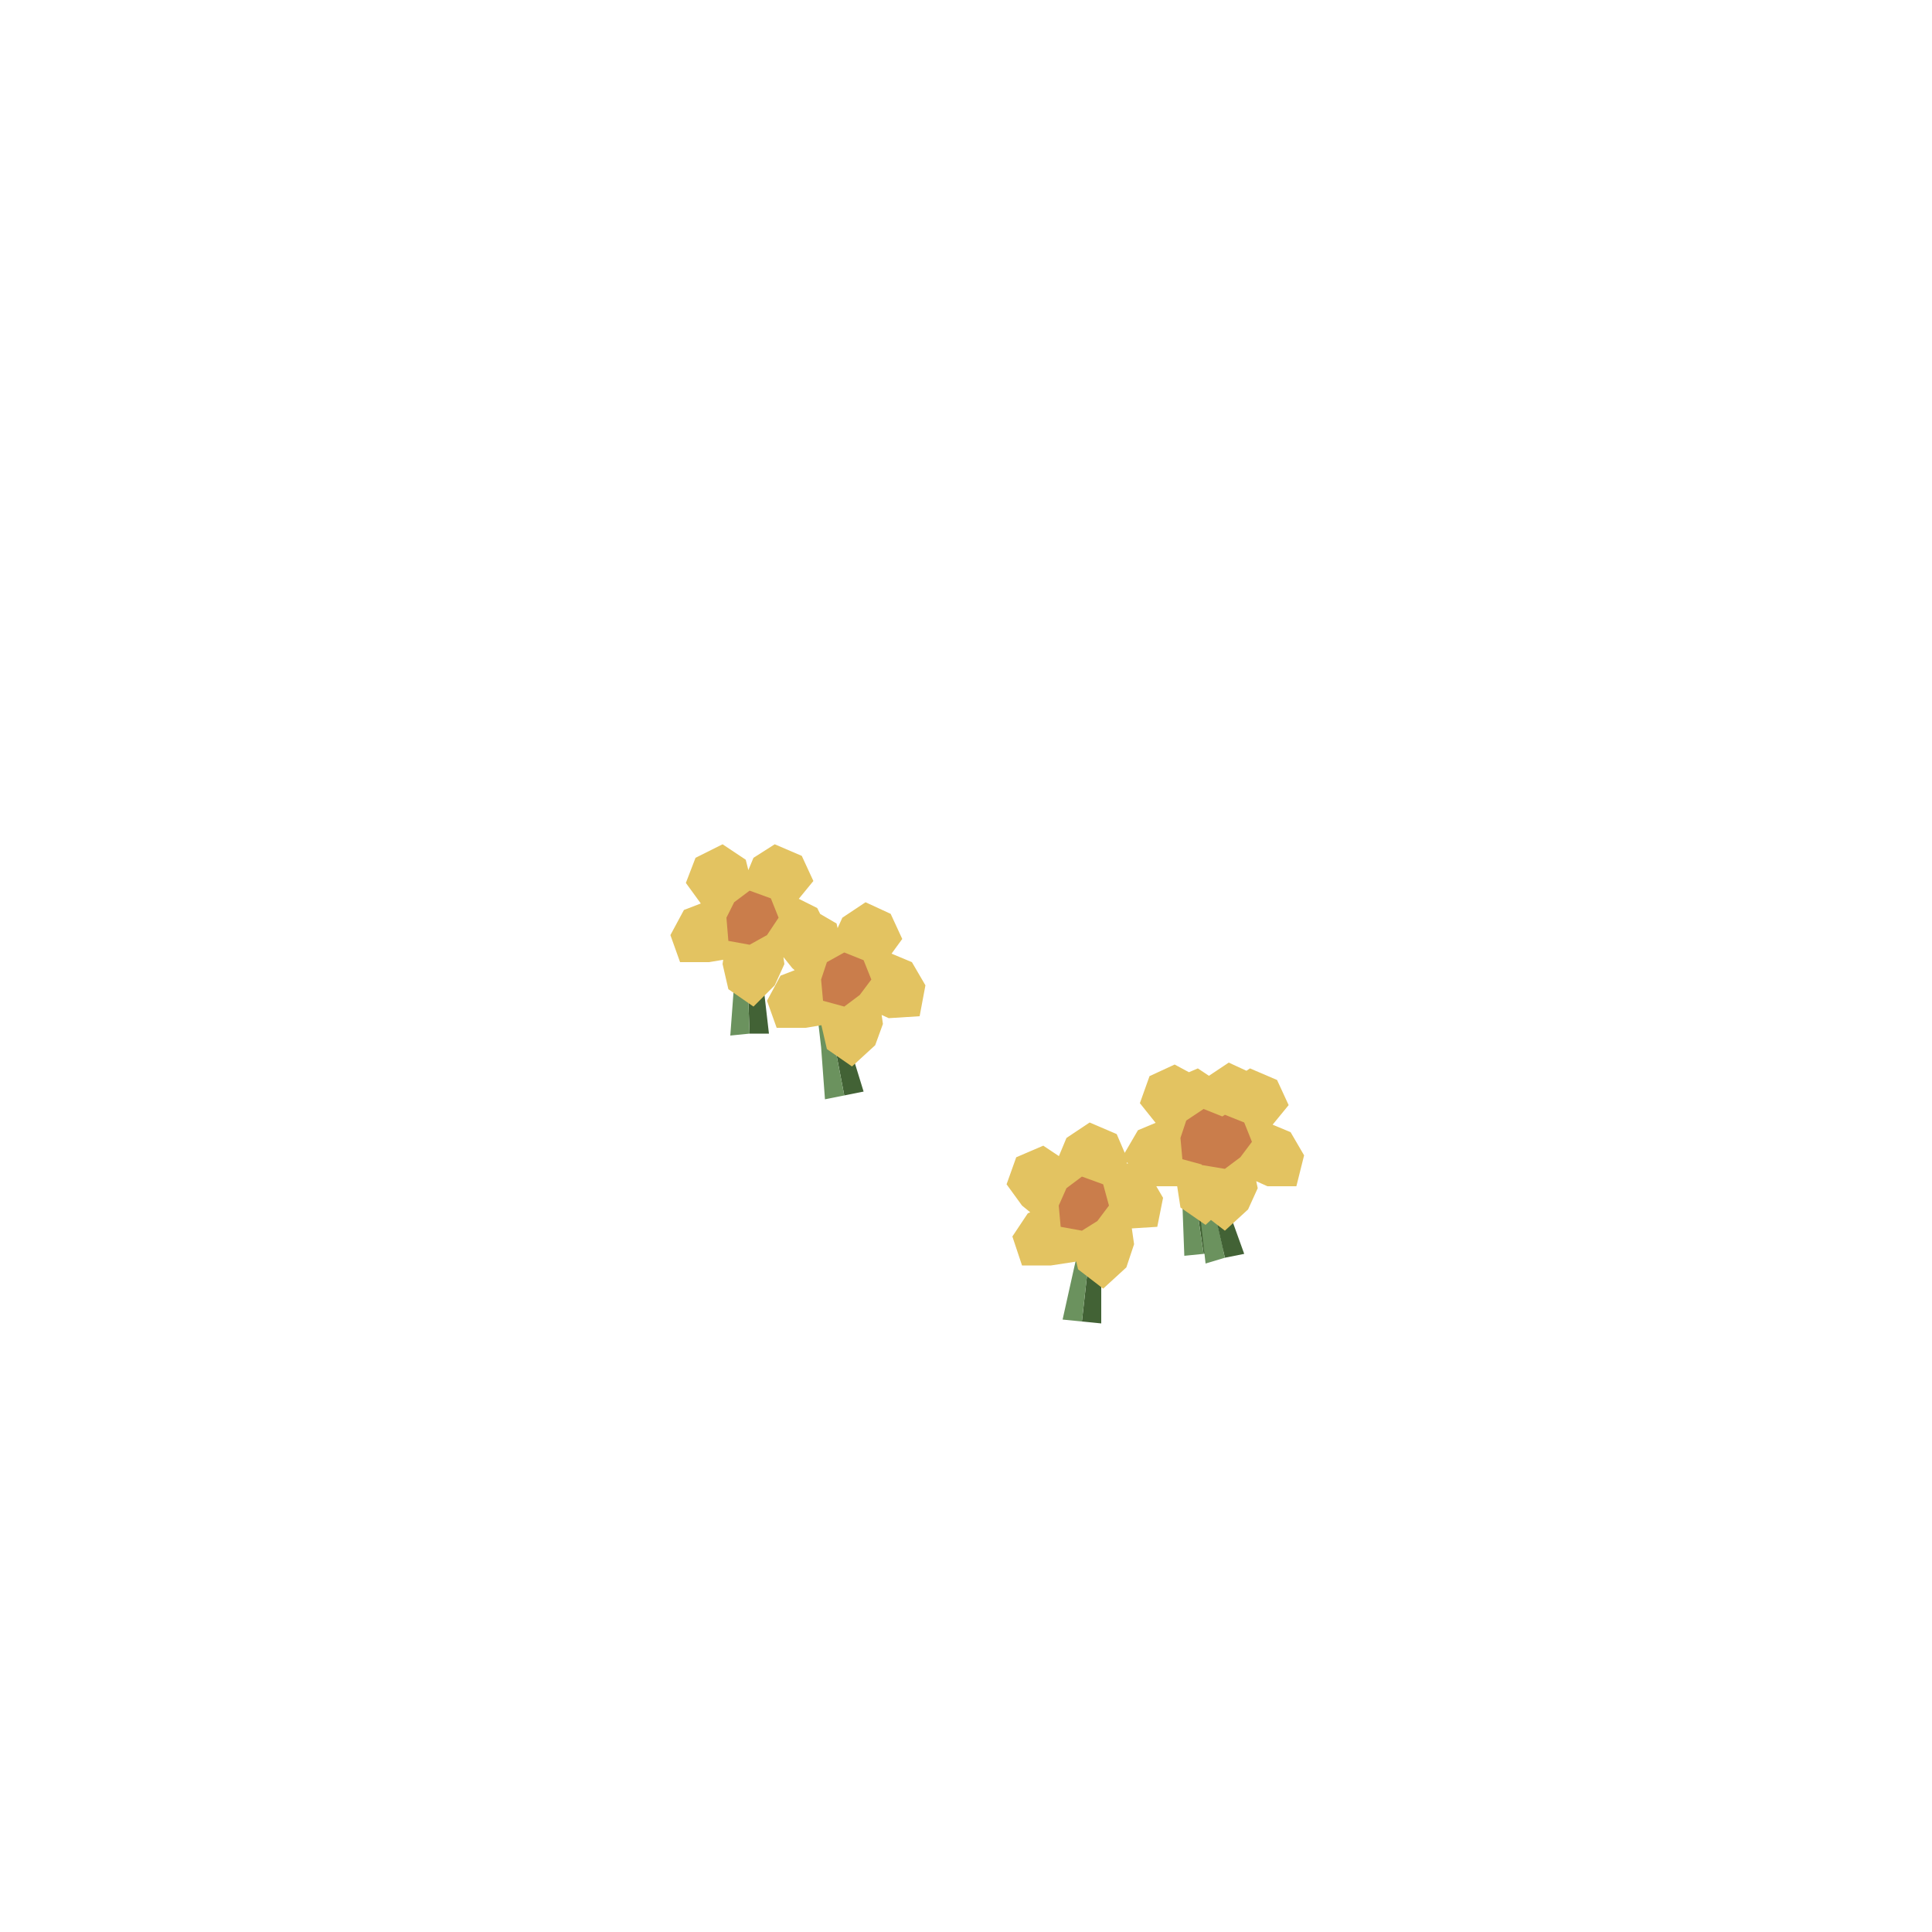
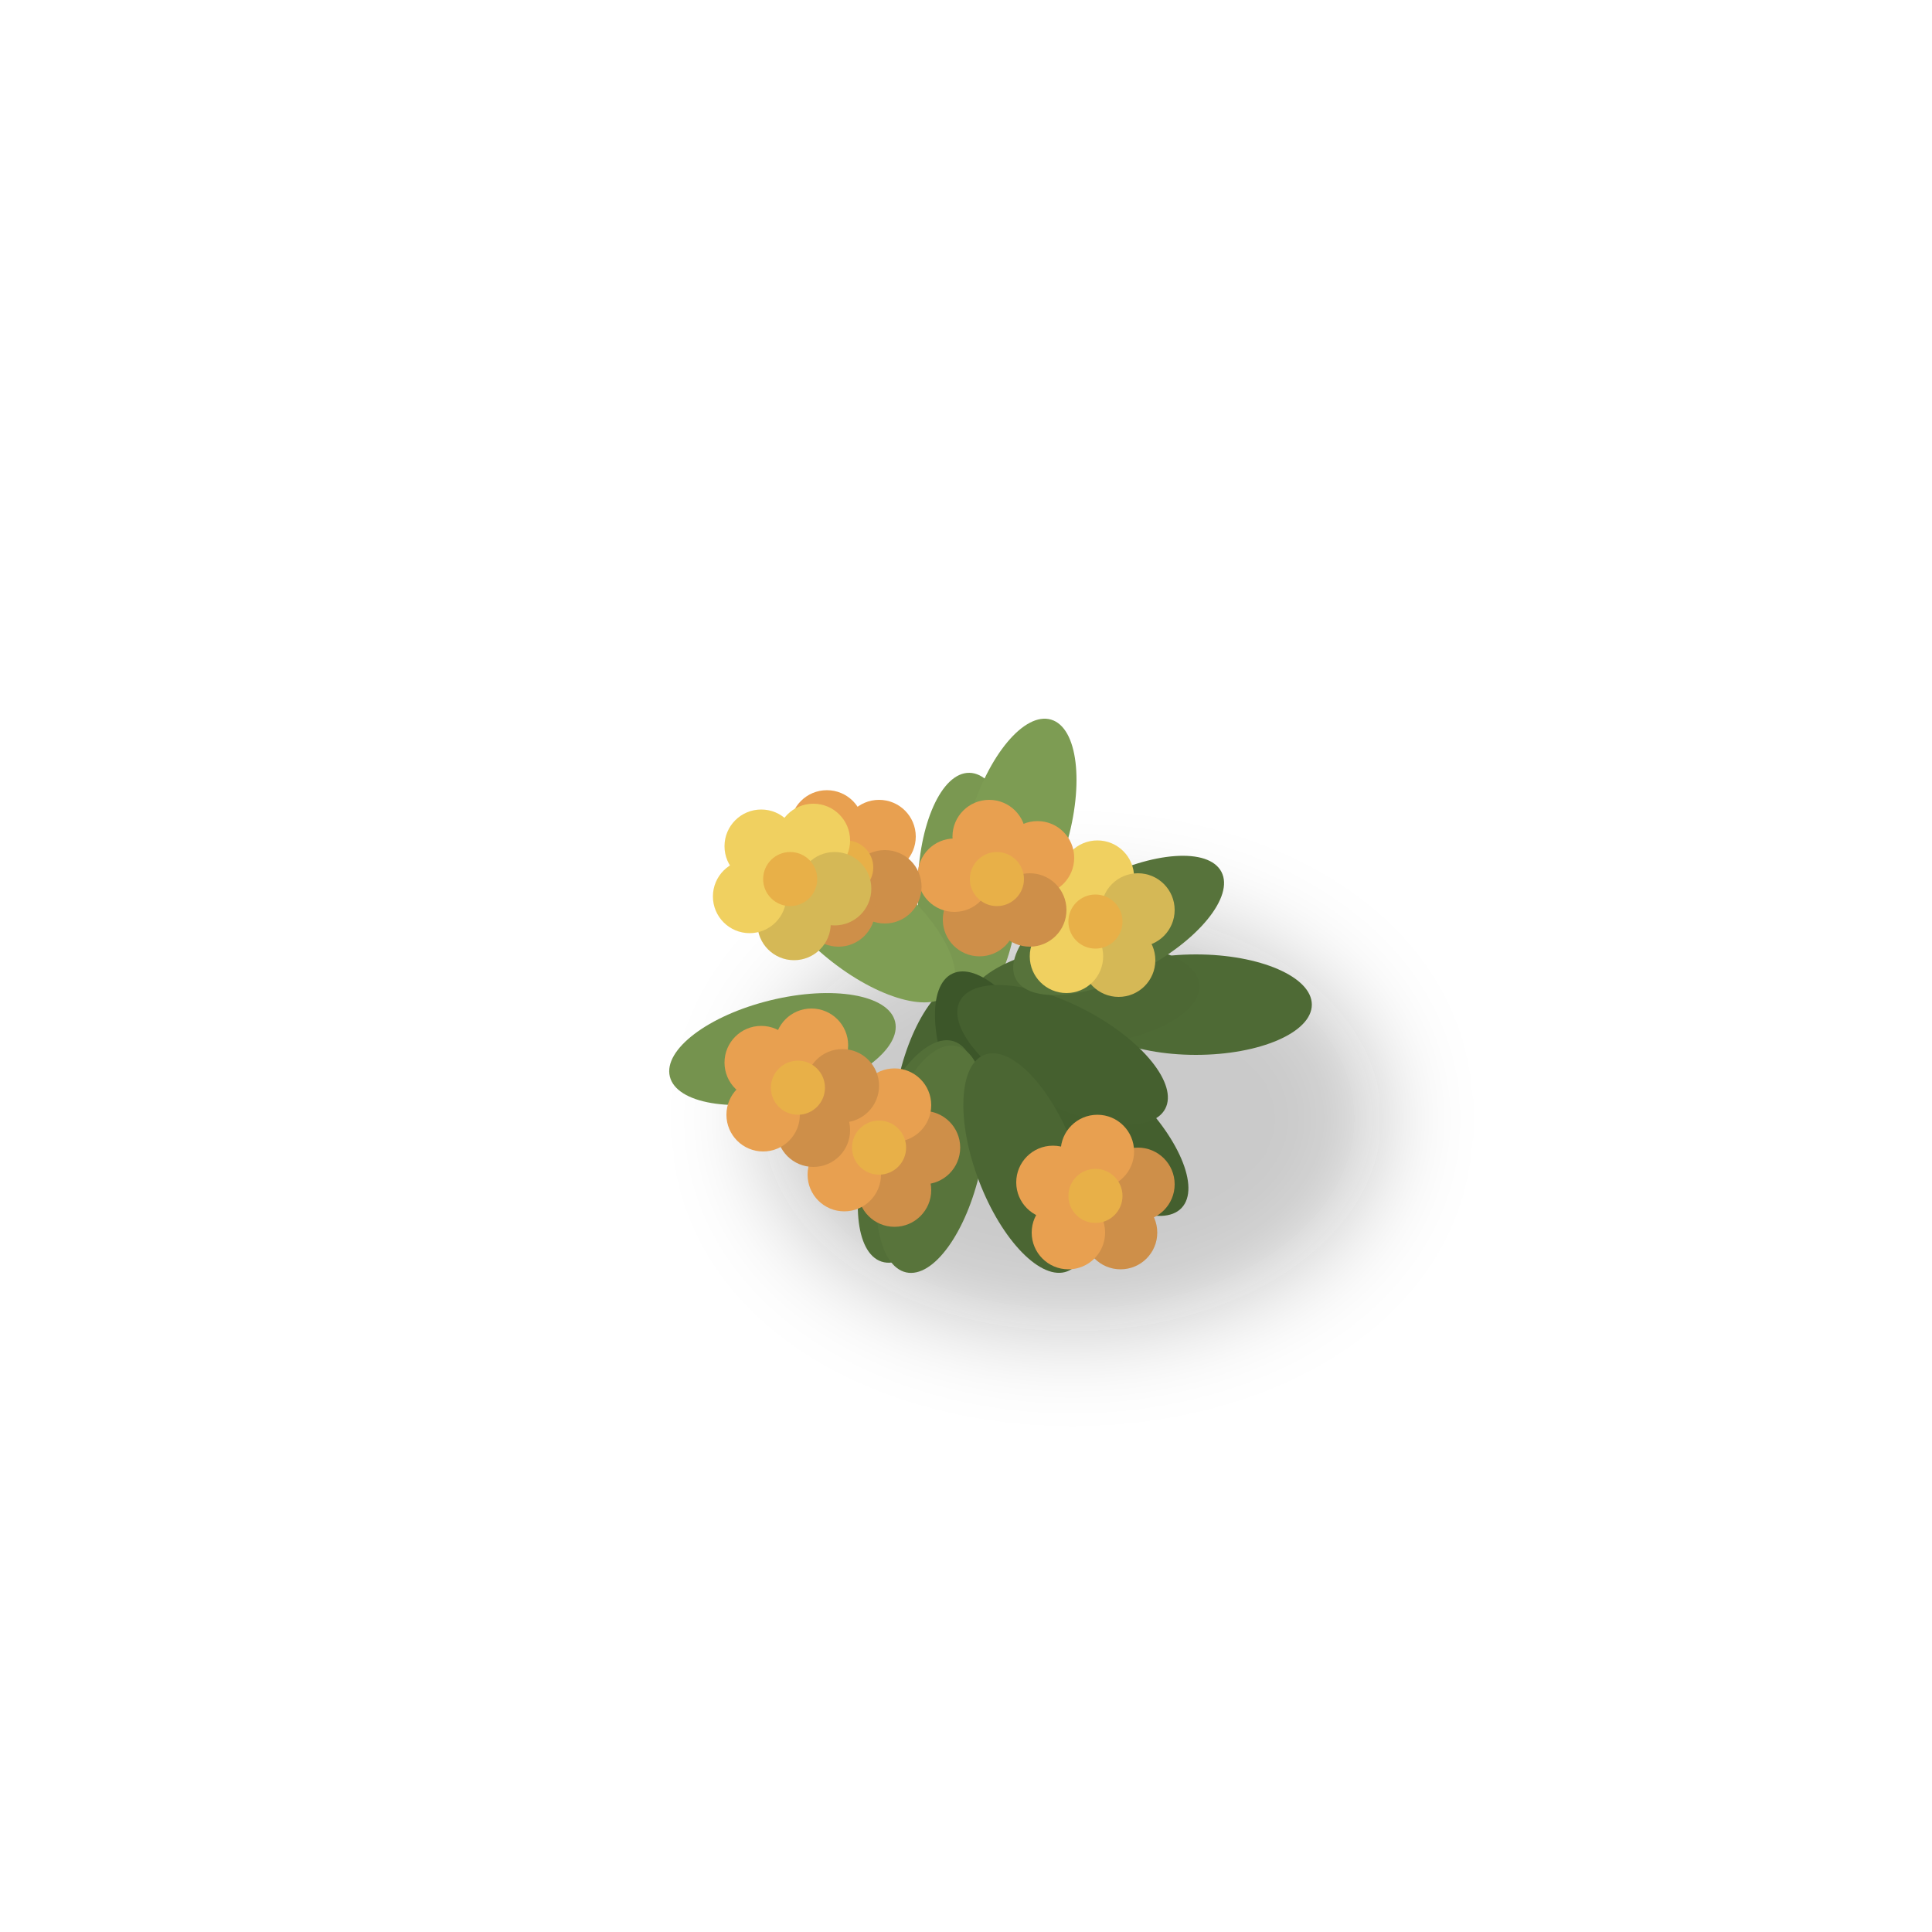
<svg xmlns="http://www.w3.org/2000/svg" viewBox="0 0 100 100" role="img" aria-label="Decoration flowers-1">
-   <style>.a{fill:#426235}.l{fill:#6B925E}.o{fill:#CA7D4B}.y{fill:#E3C361}</style>
-   <path class="a" d="M39.8 53.5l-.3-2.6-.4-2.7-.5-2.6 0 0 0 2.6 .1 2.7 .1 2.6zM44.7 56.5l-.8-2.6-.9-2.5-.9-2.5 0 0 .5 2.6 .6 2.6 .5 2.6zM64.4 64.9l-.9-2.5-.9-2.6-1-2.5 0 0 .6 2.6 .6 2.6 .6 2.6zM57 68.5l0-2.7 0-2.7-.1-2.7 0 0-.3 2.6-.3 2.7-.3 2.7zM63.3 64.7l-.6-2.6-.7-2.6-.8-2.6 0 0 .4 2.7 .3 2.6 .4 2.7z" />
-   <path class="l" d="M37.8 53.6l.2-2.7 .2-2.7 .4-2.6 0 0 0 2.6 .1 2.7 .1 2.6zM42.7 56.9l-.2-2.7-.3-2.6-.1-2.7 0 0 .5 2.6 .6 2.6 .5 2.6zM62.4 65.4l-.3-2.7-.3-2.7-.2-2.7 0 0 .6 2.6 .6 2.6 .6 2.6zM55 68.3l.6-2.7 .6-2.6 .7-2.6 0 0-.3 2.6-.3 2.7-.3 2.7zM61.3 65l-.1-2.7 0-2.7 0-2.7 0 0 .4 2.7 .3 2.6 .4 2.7z" />
-   <path class="y" d="M42.1 45.6l-.9 1.1-1.1 .7-1.6-.2 0-1.6 .5-1.2 1.1-.7 1.4 .6zM42.9 48.2l-.3 1.5-1.5 .1-1.1-.5-1.1-1.1 .9-1.4 1.3-.4 1.2 .6zM40.6 49.9l-.5 1.1-1.1 1.1-1.3-.9-.3-1.3 .2-1.4 1.4-.6 1.4 .6zM38.9 48.4l-1 1.2-1.2 .2-1.5 0-.5-1.4 .7-1.3 1.3-.5 1.2 .5zM38.9 45.7l0 1.6-1.5 .4-1.1-.9-.8-1.1 .5-1.3 1.4-.7 1.2 .8zM46.7 48.6l-.8 1.1-1.1 .7-1.6-.2-.1-1.6 .5-1.1 1.2-.8 1.3 .6zM47.9 51l-.3 1.6-1.6 .1-1.1-.5-1-1.2 .8-1.3 1.3-.4 1.2 .5zM45.7 53l-.4 1.1-1.2 1.1-1.3-.9-.3-1.3 .2-1.4 1.4-.5 1.4 .5zM43.8 51.8l-.9 1.2-1.2 .2-1.5 0-.5-1.4 .7-1.3 1.3-.5 1.2 .5zM43.6 49.1l0 1.5-1.5 .5-1.1-1-.8-1 .5-1.4 1.4-.6 1.2 .7zM66.7 57.2l-.9 1.1-1.1 .7-1.6-.2-.1-1.6 .5-1.1 1.2-.8 1.4 .6zM67.5 59.8l-.4 1.6-1.5 0-1.1-.5-1-1.1 .8-1.3 1.3-.4 1.2 .5zM65.1 61.5l-.5 1.1-1.2 1.1-1.3-1-.2-1.2 .2-1.4 1.3-.6 1.4 .6zM63.4 59.9l-1 1.3-1.2 .2-1.5 0-.5-1.5 .8-1.2 1.2-.5 1.2 .5zM63.5 57.3l0 1.5-1.5 .5-1.1-.9-.8-1.1 .5-1.4 1.4-.6 1.2 .8zM58.4 60.1l-.9 1.1-1.1 .6-1.6-.2-.1-1.5 .5-1.2 1.2-.8 1.4 .6zM60.2 62l-.3 1.5-1.6 .1-1.1-.5-1-1.1 .8-1.3 1.3-.5 1.2 .6zM58.7 64.4l-.4 1.2-1.2 1.1-1.3-1-.3-1.3 .3-1.3 1.3-.6 1.4 .5zM56.6 64l-.9 1.3-1.3 .2-1.5 0-.5-1.5 .8-1.2 1.2-.5 1.3 .5zM55.5 61.3l0 1.5-1.5 .5-1.1-.9-.8-1.1 .5-1.4 1.4-.6 1.2 .8zM65.5 56.9l-.8 1.1-1.1 .7-1.6-.2-.1-1.6 .5-1.1 1.2-.8 1.3 .6zM66.4 59.5l-.3 1.5-1.6 .1-1.1-.5-1-1.1 .8-1.4 1.3-.4 1.2 .6zM64.1 61.2l-.5 1.1-1.2 1.1-1.3-.9-.2-1.3 .2-1.4 1.3-.5 1.4 .5zM62.3 59.7l-.9 1.3-1.3 .2-1.4 0-.5-1.5 .7-1.2 1.2-.5 1.3 .5zM62.4 57.1l0 1.5-1.6 .5-1-1-.8-1 .5-1.4 1.3-.6 1.3 .7z" />
-   <path class="o" d="M40.3 47.5l-.6 .9-.9 .5-1.1-.2-.1-1.2 .4-.8 .8-.6 1.1 .4zM45.1 50.7l-.6 .8-.8 .6-1.1-.3-.1-1.1 .3-.9 .9-.5 1 .4zM64.8 59.1l-.6 .8-.8 .6-1.2-.2 0-1.2 .3-.8 .9-.6 1 .4zM57.4 62.4l-.6 .8-.8 .5-1.1-.2-.1-1.1 .4-.9 .8-.6 1.1 .4zM63.7 58.9l-.6 .8-.8 .6-1.1-.3-.1-1.1 .3-.9 .9-.6 1 .4z" />
+   <defs>
+     <filter id="soft" x="-50%" y="-50%" width="200%" height="200%">
+       <feGaussianBlur stdDeviation="2.4" />
+     </filter>
+   </defs>
+   <ellipse cx="55.5" cy="57.9" rx="16" ry="11" fill="#0B0E07" opacity="0.22" filter="url(#soft)" />
+   <ellipse cx="61.9" cy="52" rx="6" ry="2.6" transform="rotate(0 61.9 52)" fill="#4e6a35" />
+   <ellipse cx="50.1" cy="46" rx="6" ry="2.6" transform="rotate(270.7 50.1 46)" fill="#7a9851" />
+   <ellipse cx="49" cy="56.6" rx="6" ry="2.6" transform="rotate(101.6 49 56.6)" fill="#496432" />
+   <ellipse cx="44.5" cy="47.6" rx="6" ry="2.6" transform="rotate(219 44.5 47.6)" fill="#7f9e54" />
+   <ellipse cx="56.1" cy="51.5" rx="6" ry="2.6" transform="rotate(354.9 56.1 51.5)" fill="#4d6834" />
+   <ellipse cx="51.9" cy="55.8" rx="6" ry="2.6" transform="rotate(64.2 51.9 55.8)" fill="#3c5629" />
+   <ellipse cx="47.5" cy="59.6" rx="6" ry="2.6" transform="rotate(108.2 47.5 59.6)" fill="#536f38" />
+   <ellipse cx="56.8" cy="58.4" rx="6" ry="2.6" transform="rotate(43.4 56.8 58.4)" fill="#445f2e" />
+   <ellipse cx="55" cy="54.6" rx="6" ry="2.6" transform="rotate(27.7 55 54.6)" fill="#45602f" />
+   <ellipse cx="57.9" cy="47.9" rx="6" ry="2.6" transform="rotate(332.5 57.9 47.9)" fill="#57733b" />
+   <ellipse cx="40.5" cy="54.3" rx="6" ry="2.6" transform="rotate(166.3 40.5 54.3)" fill="#75934e" />
+   <ellipse cx="48.2" cy="60" rx="6" ry="2.6" transform="rotate(102.5 48.2 60)" fill="#58743b" />
+   <ellipse cx="52.7" cy="43" rx="6" ry="2.6" transform="rotate(286.5 52.7 43)" fill="#7d9c53" />
+   <ellipse cx="53.1" cy="60.2" rx="6" ry="2.6" transform="rotate(69.1 53.1 60.2)" fill="#4b6633" />
+   <circle cx="47.8" cy="59.4" r="1.9" fill="#ce8f49" />
+   <circle cx="46.3" cy="61.6" r="1.9" fill="#ce8f49" />
+   <circle cx="43.7" cy="60.8" r="1.9" fill="#e8a050" />
+   <circle cx="43.7" cy="58.1" r="1.9" fill="#e8a050" />
+   <circle cx="46.3" cy="57.2" r="1.9" fill="#e8a050" />
+   <circle cx="45.5" cy="59.4" r="1.4" fill="#E8B048" />
+   <circle cx="57.9" cy="49.7" r="1.9" fill="#d5b856" />
+   <circle cx="55.2" cy="49.5" r="1.9" fill="#f0d060" />
+   <circle cx="54.5" cy="46.9" r="1.9" fill="#f0d060" />
+   <circle cx="56.8" cy="45.4" r="1.9" fill="#f0d060" />
+   <circle cx="58.9" cy="47.1" r="1.9" fill="#d5b856" />
+   <circle cx="56.7" cy="47.7" r="1.4" fill="#E8B048" />
+   <circle cx="50.7" cy="47.6" r="1.9" fill="#ce8f49" />
+   <circle cx="49.4" cy="45.3" r="1.9" fill="#e8a050" />
+   <circle cx="51.2" cy="43.3" r="1.9" fill="#e8a050" />
+   <circle cx="53.7" cy="44.4" r="1.9" fill="#e8a050" />
+   <circle cx="53.3" cy="47.1" r="1.9" fill="#ce8f49" />
+   <circle cx="51.6" cy="45.5" r="1.4" fill="#E8B048" />
+   <circle cx="41.5" cy="45.2" r="1.9" fill="#e8a050" />
+   <circle cx="42.8" cy="42.8" r="1.9" fill="#e8a050" />
+   <circle cx="45.5" cy="43.3" r="1.9" fill="#e8a050" />
+   <circle cx="45.8" cy="45.9" r="1.9" fill="#ce8f49" />
+   <circle cx="43.4" cy="47.1" r="1.9" fill="#ce8f49" />
+   <circle cx="43.8" cy="44.9" r="1.4" fill="#E8B048" />
+   <circle cx="39.4" cy="43.8" r="1.9" fill="#f0d060" />
+   <circle cx="42.1" cy="43.5" r="1.9" fill="#f0d060" />
+   <circle cx="43.2" cy="46" r="1.9" fill="#d5b856" />
+   <circle cx="41.1" cy="47.8" r="1.9" fill="#d5b856" />
+   <circle cx="38.8" cy="46.4" r="1.9" fill="#f0d060" />
+   <circle cx="40.9" cy="45.5" r="1.4" fill="#E8B048" />
+   <circle cx="42" cy="54.1" r="1.9" fill="#e8a050" />
+   <circle cx="43.6" cy="56.2" r="1.9" fill="#ce8f49" />
+   <circle cx="42.1" cy="58.5" r="1.9" fill="#ce8f49" />
+   <circle cx="39.5" cy="57.7" r="1.9" fill="#e8a050" />
+   <circle cx="39.4" cy="55" r="1.9" fill="#e8a050" />
+   <circle cx="41.3" cy="56.3" r="1.4" fill="#E8B048" />
+   <circle cx="58.9" cy="61.3" r="1.9" fill="#ce8f49" />
+   <circle cx="58" cy="63.8" r="1.9" fill="#ce8f49" />
+   <circle cx="55.3" cy="63.8" r="1.9" fill="#e8a050" />
+   <circle cx="54.5" cy="61.2" r="1.9" fill="#e8a050" />
+   <circle cx="56.8" cy="59.6" r="1.9" fill="#e8a050" />
+   <circle cx="56.7" cy="61.9" r="1.4" fill="#E8B048" />
</svg>
